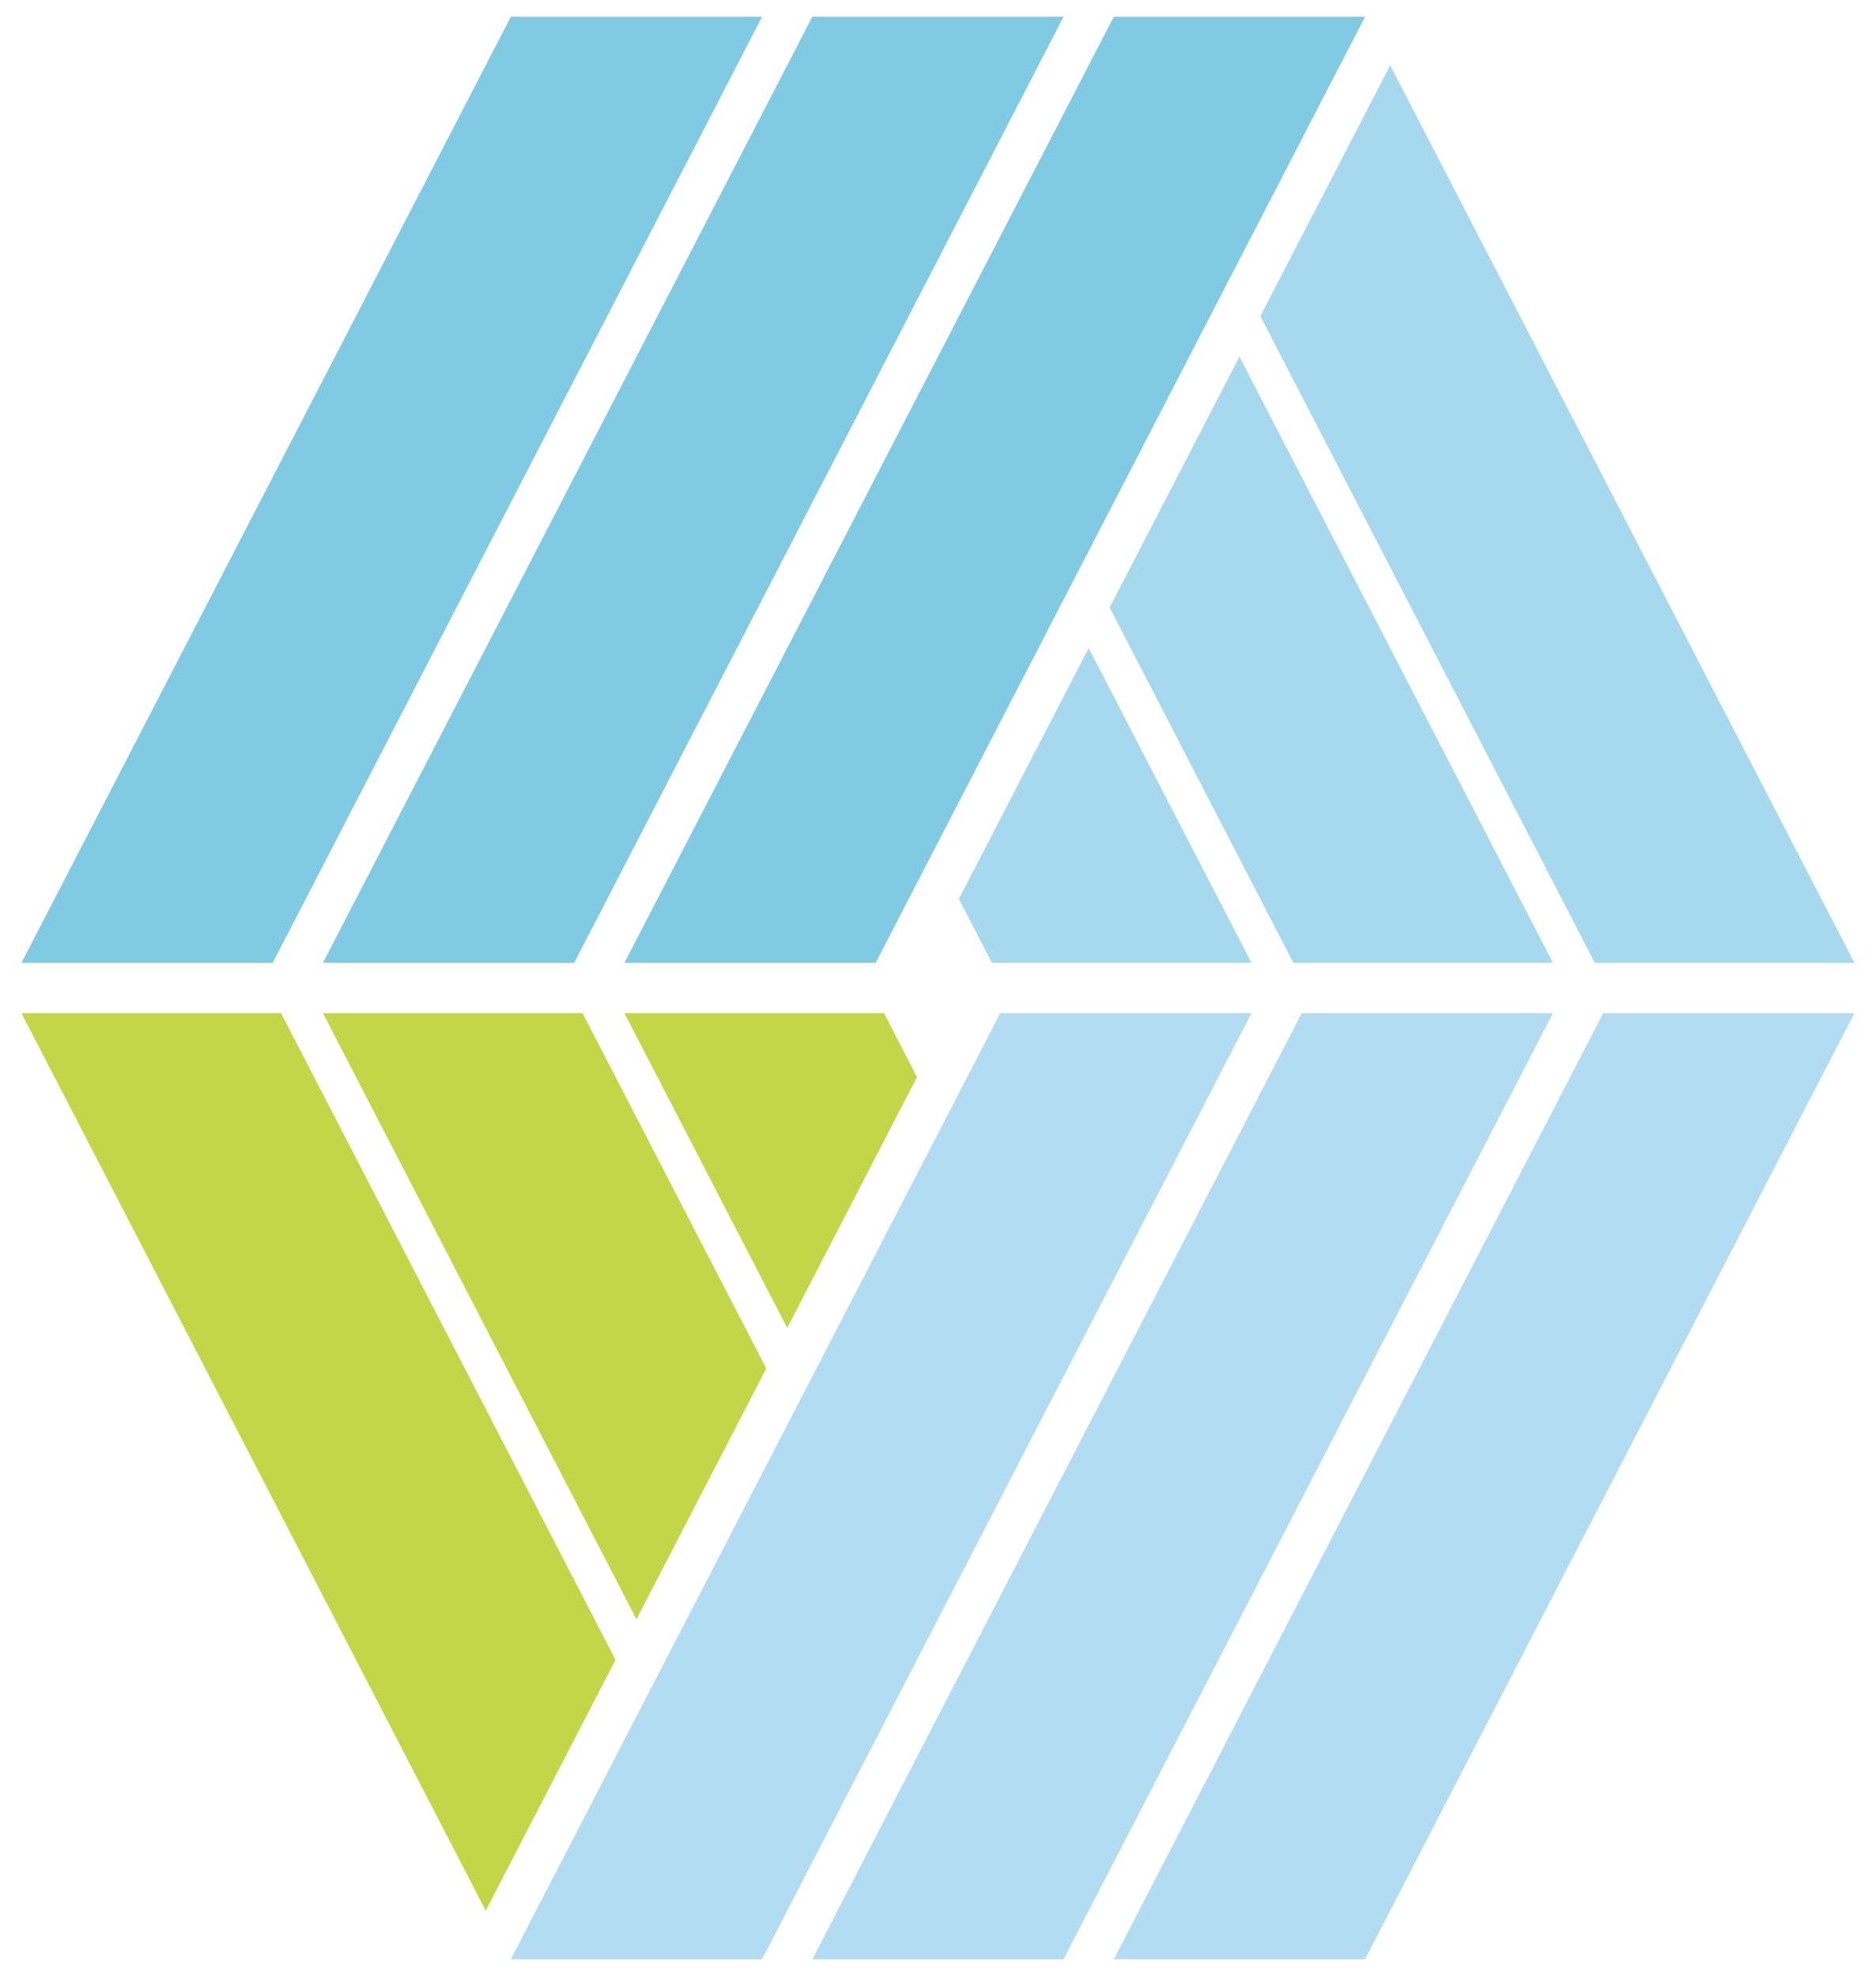
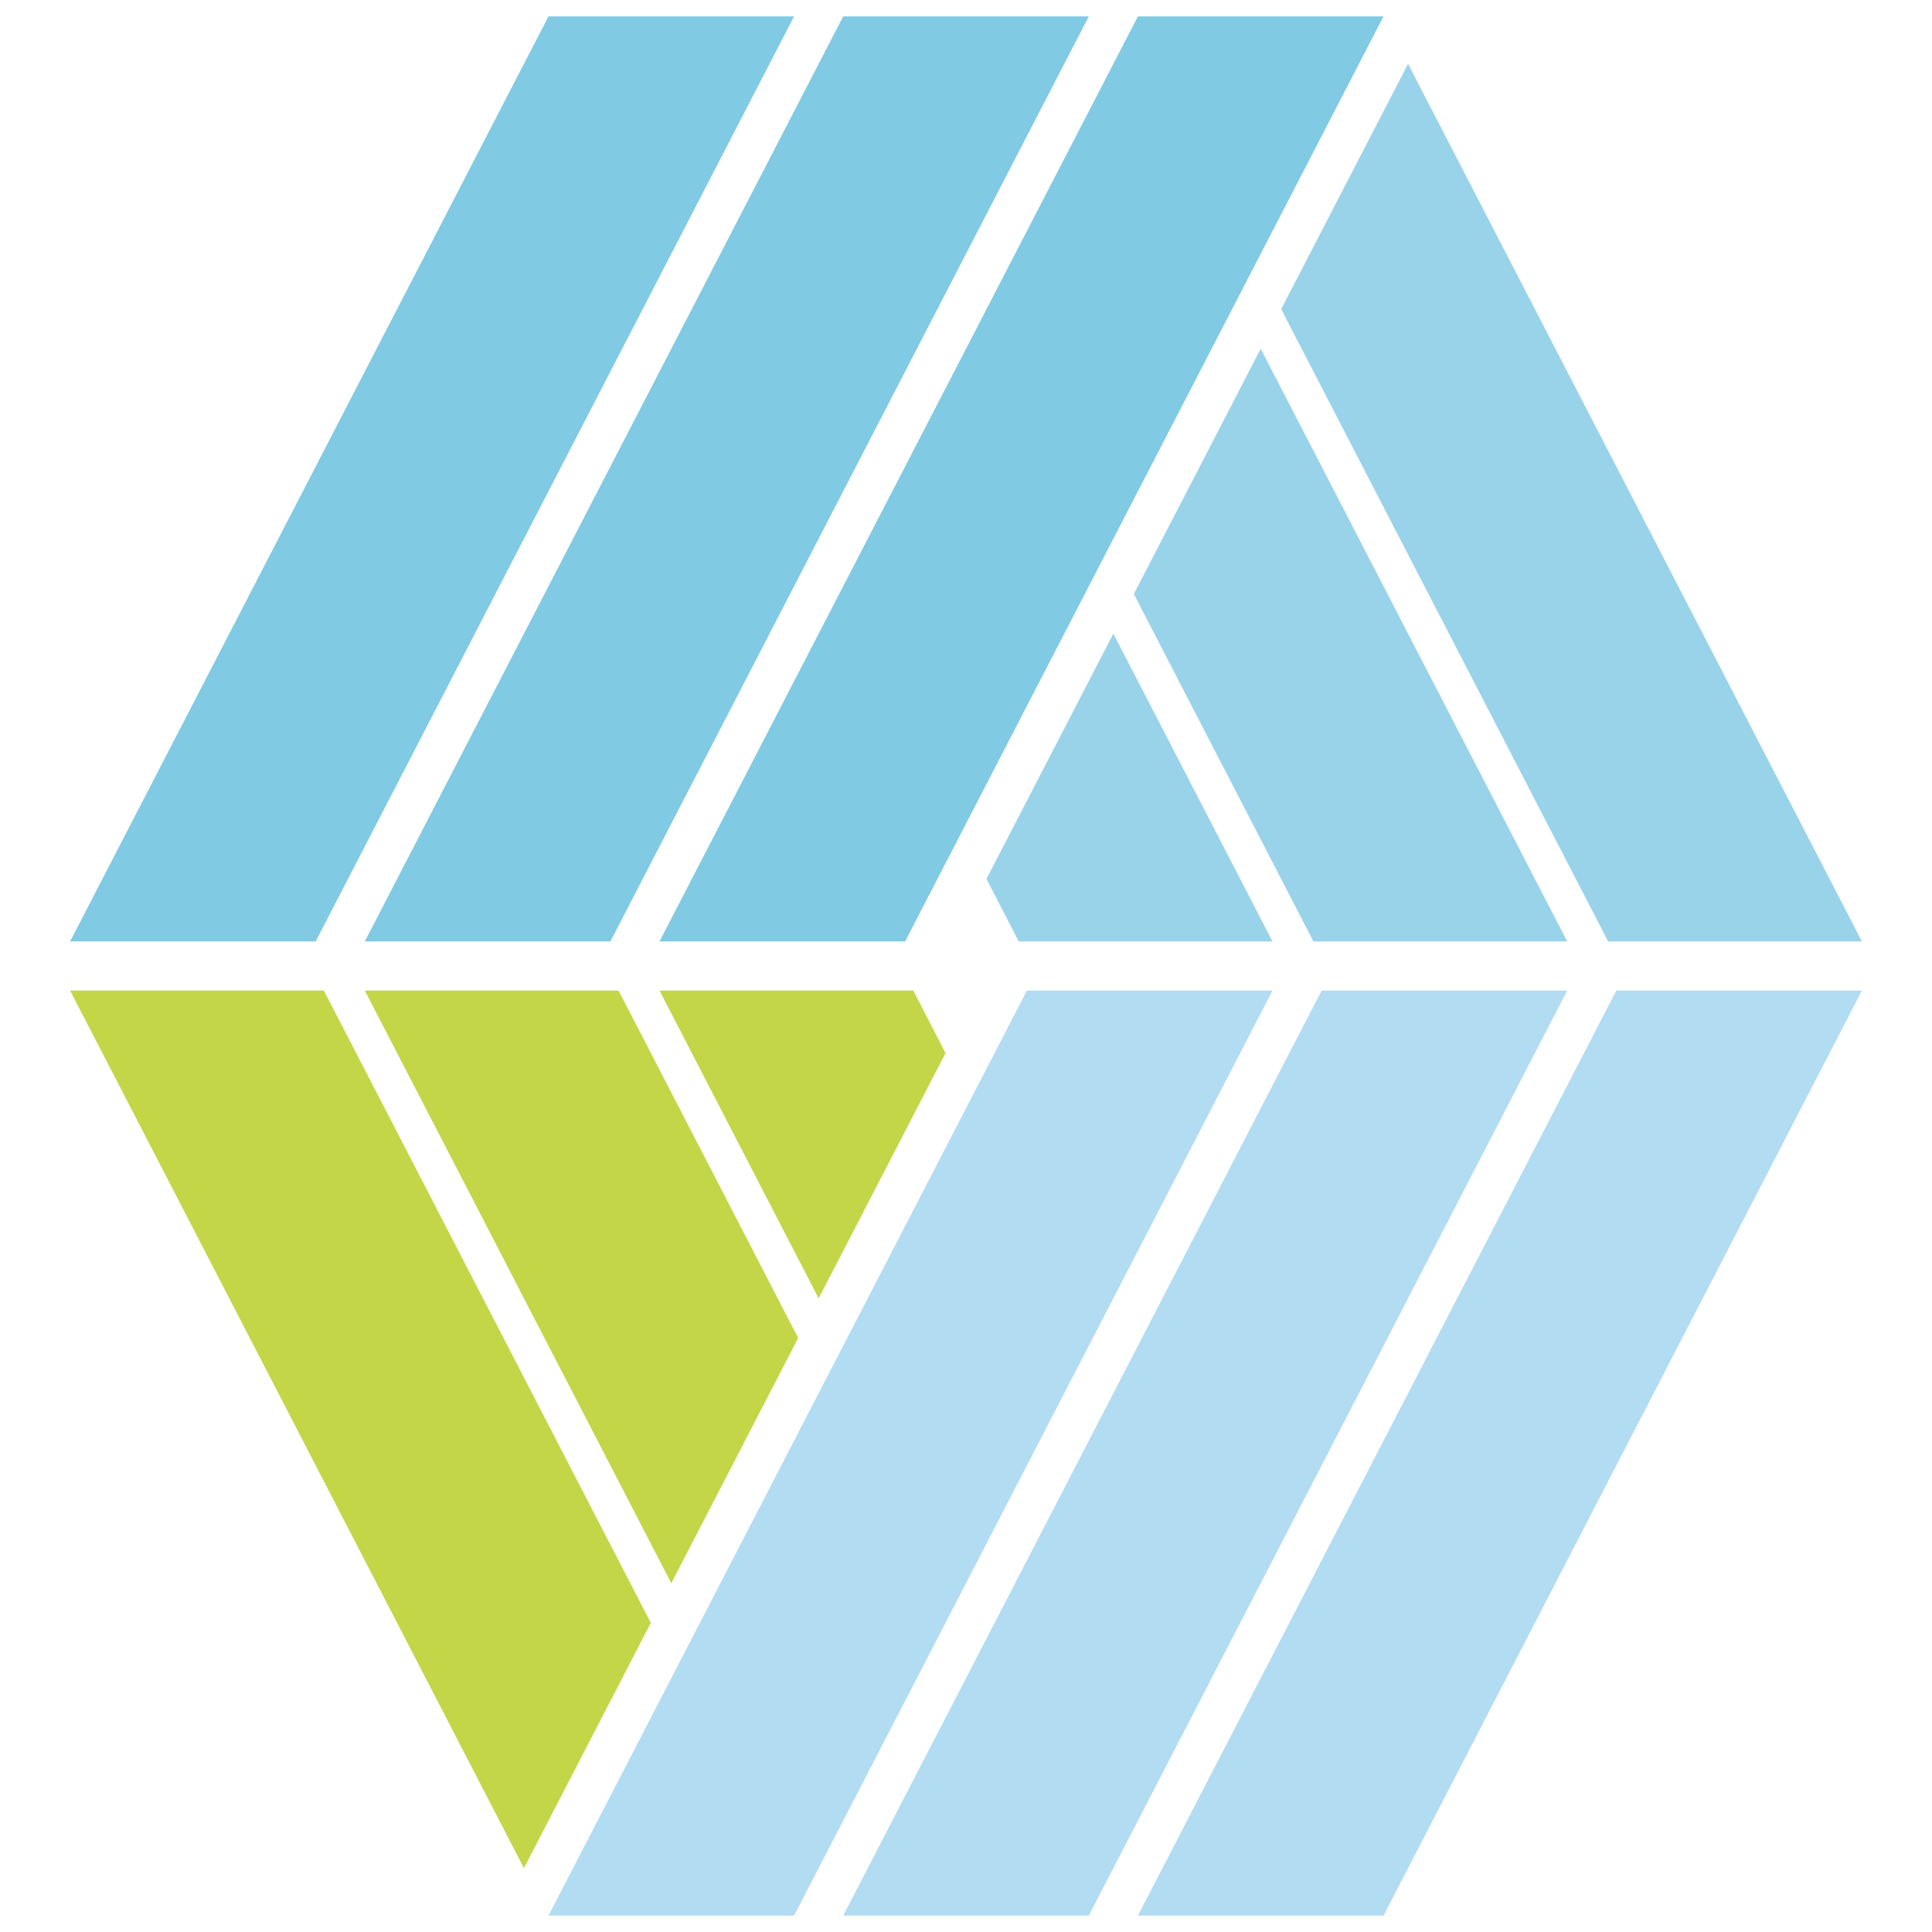
- <svg xmlns="http://www.w3.org/2000/svg" viewBox="-56 -59 112 118" aria-hidden="true">
-   <path class="s s-tl" style="--i:0" fill="#80CAE3" d="M-25.50 -58.00 L-54.72 -1.50 L-39.72 -1.50 L-10.50 -58.00Z" />
-   <path class="s s-tl" style="--i:1" fill="#80CAE3" d="M-7.50 -58.00 L-36.72 -1.50 L-21.72 -1.50 L7.50 -58.00Z" />
-   <path class="s s-tl" style="--i:2" fill="#80CAE3" d="M10.50 -58.00 L-18.72 -1.50 L-3.72 -1.50 L25.50 -58.00Z" />
-   <path class="s s-tr" style="--i:3" fill="#A6D8EE" d="M19.25 -40.12 L39.22 -1.50 L54.72 -1.50 L27.00 -55.10Z" />
-   <path class="s s-tr" style="--i:4" fill="#A6D8EE" d="M10.25 -22.72 L21.22 -1.50 L36.72 -1.50 L18.00 -37.70Z" />
-   <path class="s s-tr" style="--i:5" fill="#A6D8EE" d="M1.25 -5.32 L3.22 -1.50 L18.72 -1.50 L9.00 -20.30Z" />
-   <path class="s s-br" style="--i:6" fill="#B2DCF2" d="M25.50 58.00 L54.72 1.50 L39.72 1.50 L10.50 58.00Z" />
-   <path class="s s-br" style="--i:7" fill="#B2DCF2" d="M7.50 58.00 L36.72 1.50 L21.72 1.50 L-7.50 58.00Z" />
-   <path class="s s-br" style="--i:8" fill="#B2DCF2" d="M-10.50 58.00 L18.72 1.50 L3.72 1.50 L-25.50 58.00Z" />
-   <path class="s s-bl" style="--i:9" fill="#C3D648" d="M-19.25 40.12 L-39.22 1.50 L-54.72 1.50 L-27.00 55.10Z" />
-   <path class="s s-bl" style="--i:10" fill="#C3D648" d="M-10.25 22.72 L-21.22 1.50 L-36.72 1.50 L-18.00 37.70Z" />
-   <path class="s s-bl" style="--i:11" fill="#C3D648" d="M-1.25 5.32 L-3.22 1.50 L-18.72 1.50 L-9.00 20.30Z" />
+ <svg xmlns="http://www.w3.org/2000/svg" viewBox="-59 -59 118 118">
+   <path fill="#80CAE3" d="M-25.50 -58.00 L-54.72 -1.50 L-39.72 -1.50 L-10.50 -58.00ZM-7.50 -58.00 L-36.72 -1.50 L-21.72 -1.50 L7.50 -58.00ZM10.50 -58.00 L-18.72 -1.50 L-3.72 -1.50 L25.50 -58.00Z" />
+   <path fill="#99D3EA" d="M19.25 -40.12 L39.22 -1.50 L54.72 -1.50 L27.00 -55.10ZM10.25 -22.72 L21.22 -1.50 L36.72 -1.50 L18.00 -37.70ZM1.25 -5.32 L3.22 -1.50 L18.72 -1.50 L9.00 -20.30Z" />
+   <path fill="#B2DCF2" d="M25.50 58.00 L54.72 1.50 L39.72 1.50 L10.50 58.00ZM7.50 58.00 L36.72 1.50 L21.72 1.50 L-7.50 58.00ZM-10.50 58.00 L18.72 1.50 L3.72 1.50 L-25.50 58.00Z" />
+   <path fill="#C3D648" d="M-19.25 40.12 L-39.22 1.50 L-54.72 1.50 L-27.00 55.10ZM-10.25 22.72 L-21.22 1.50 L-36.72 1.50 L-18.00 37.70ZM-1.25 5.32 L-3.22 1.50 L-18.72 1.50 L-9.00 20.30Z" />
</svg>
